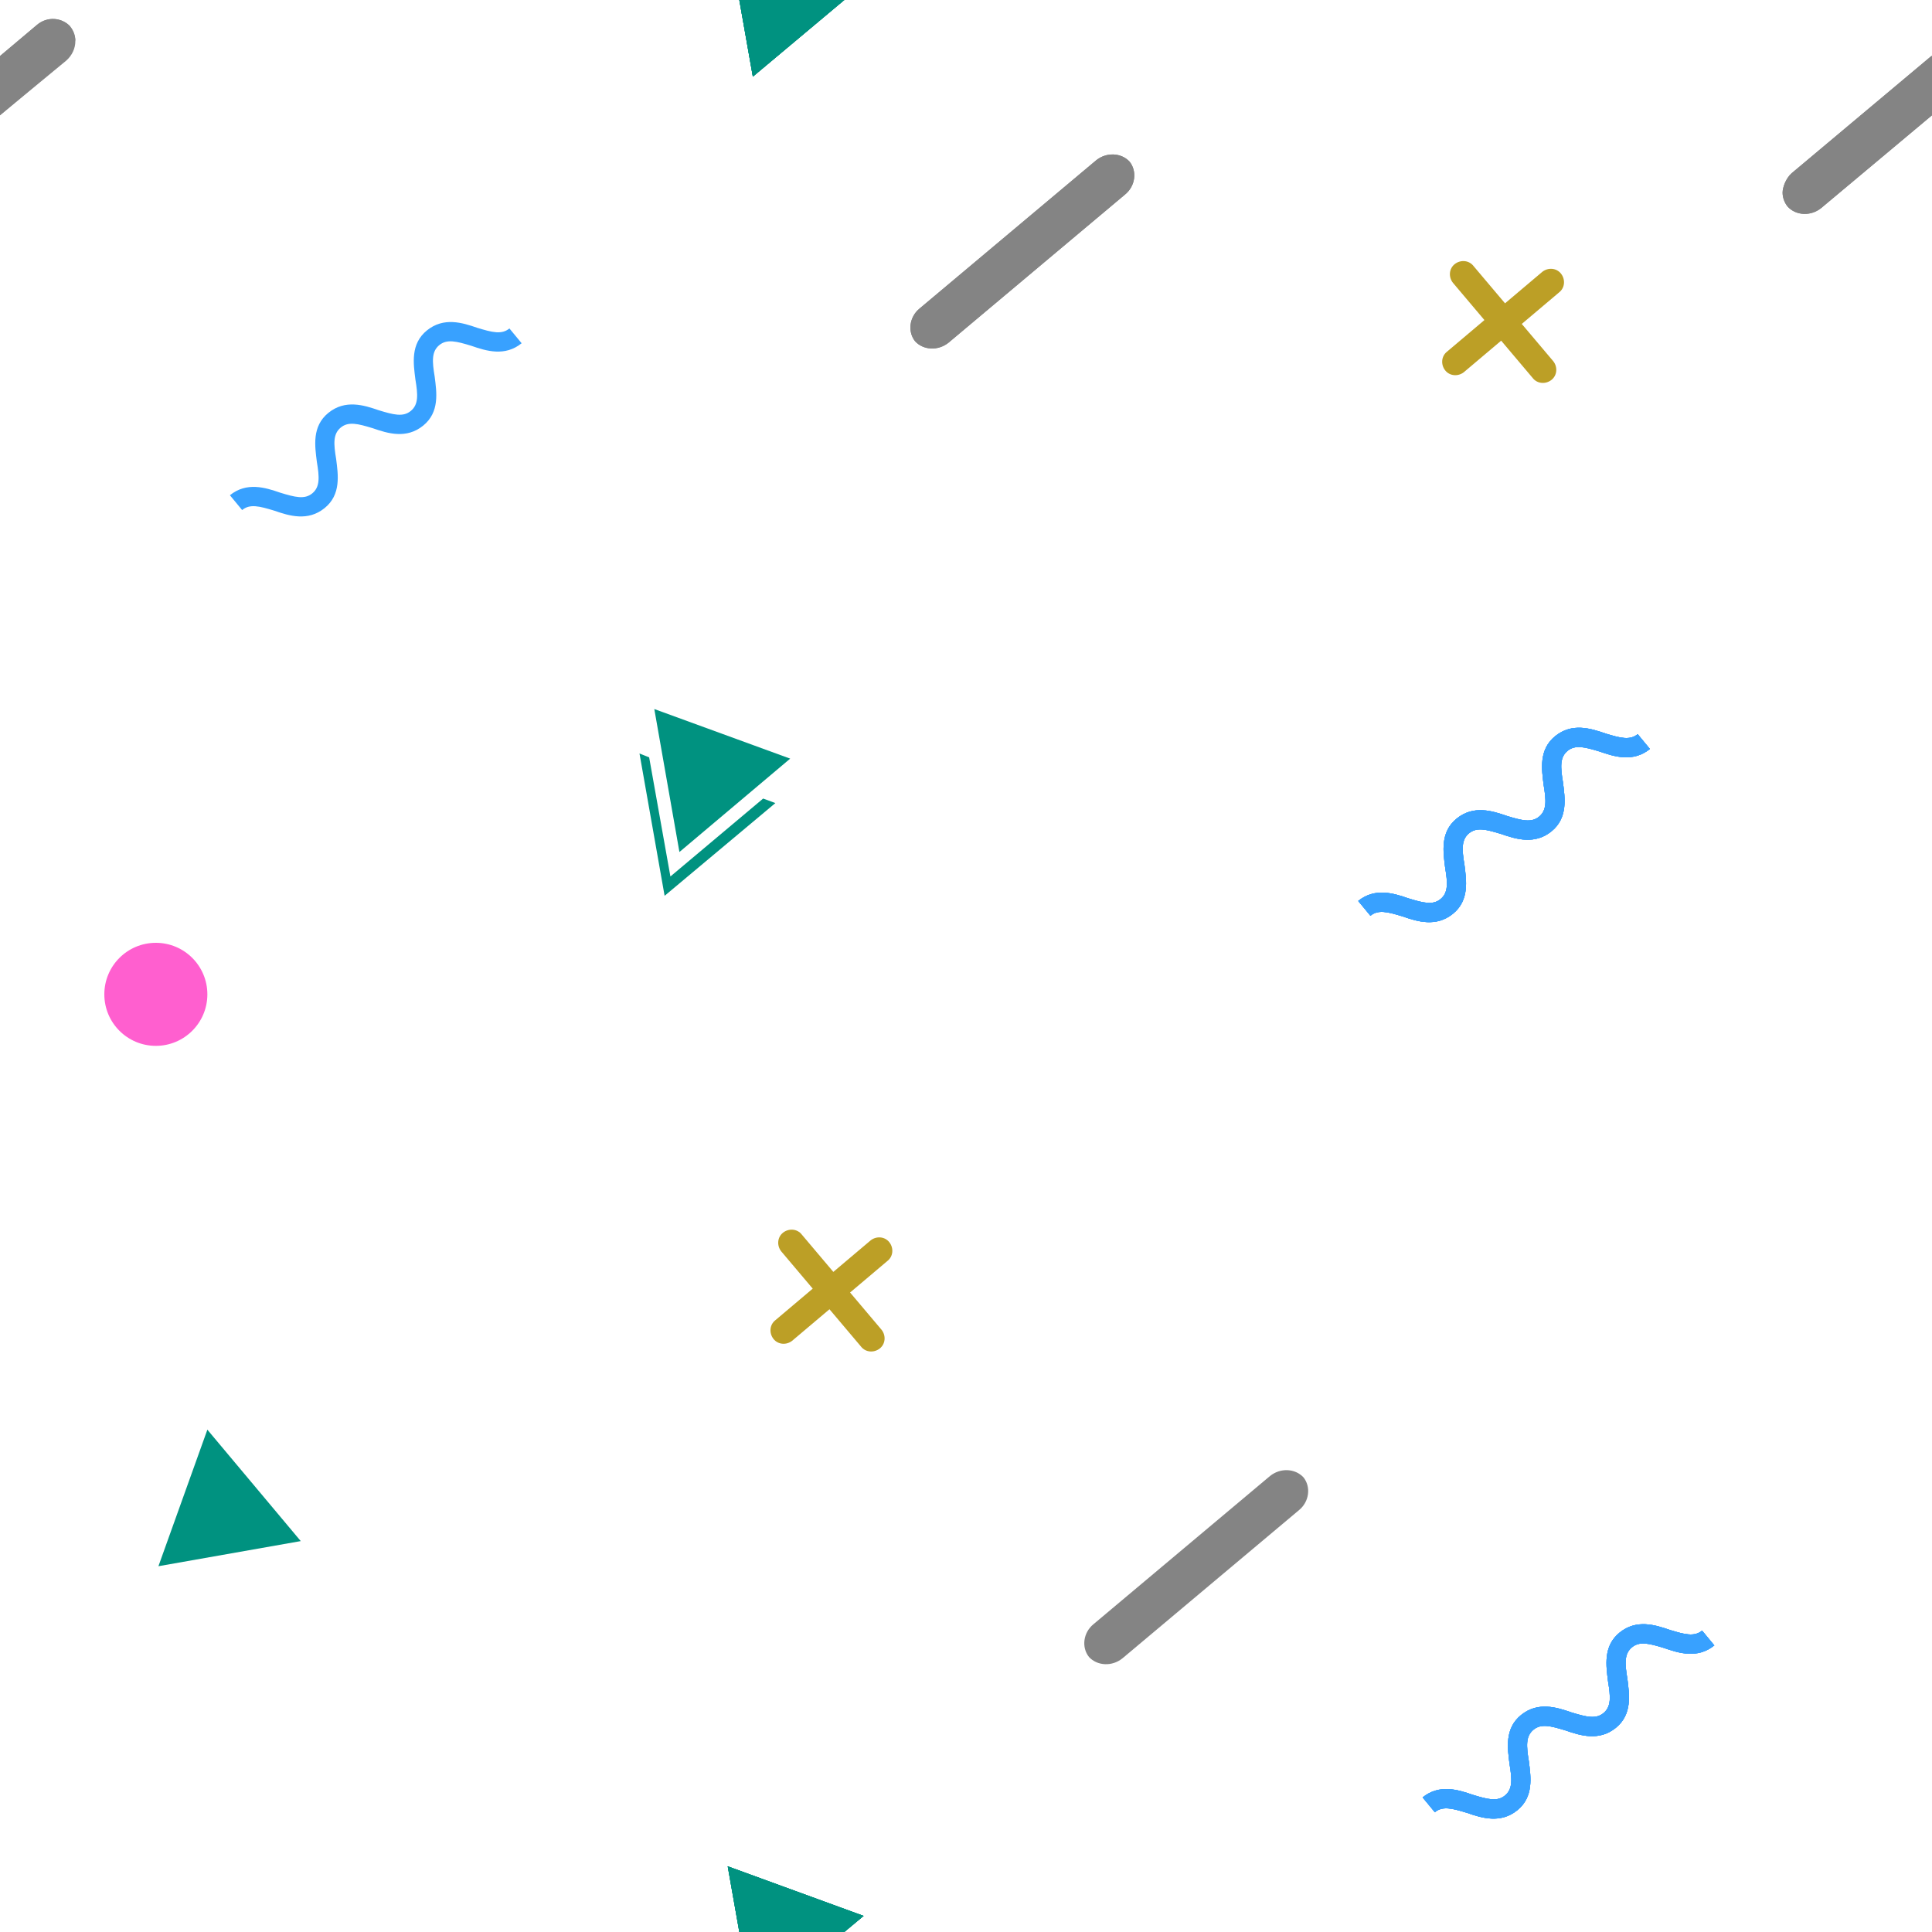
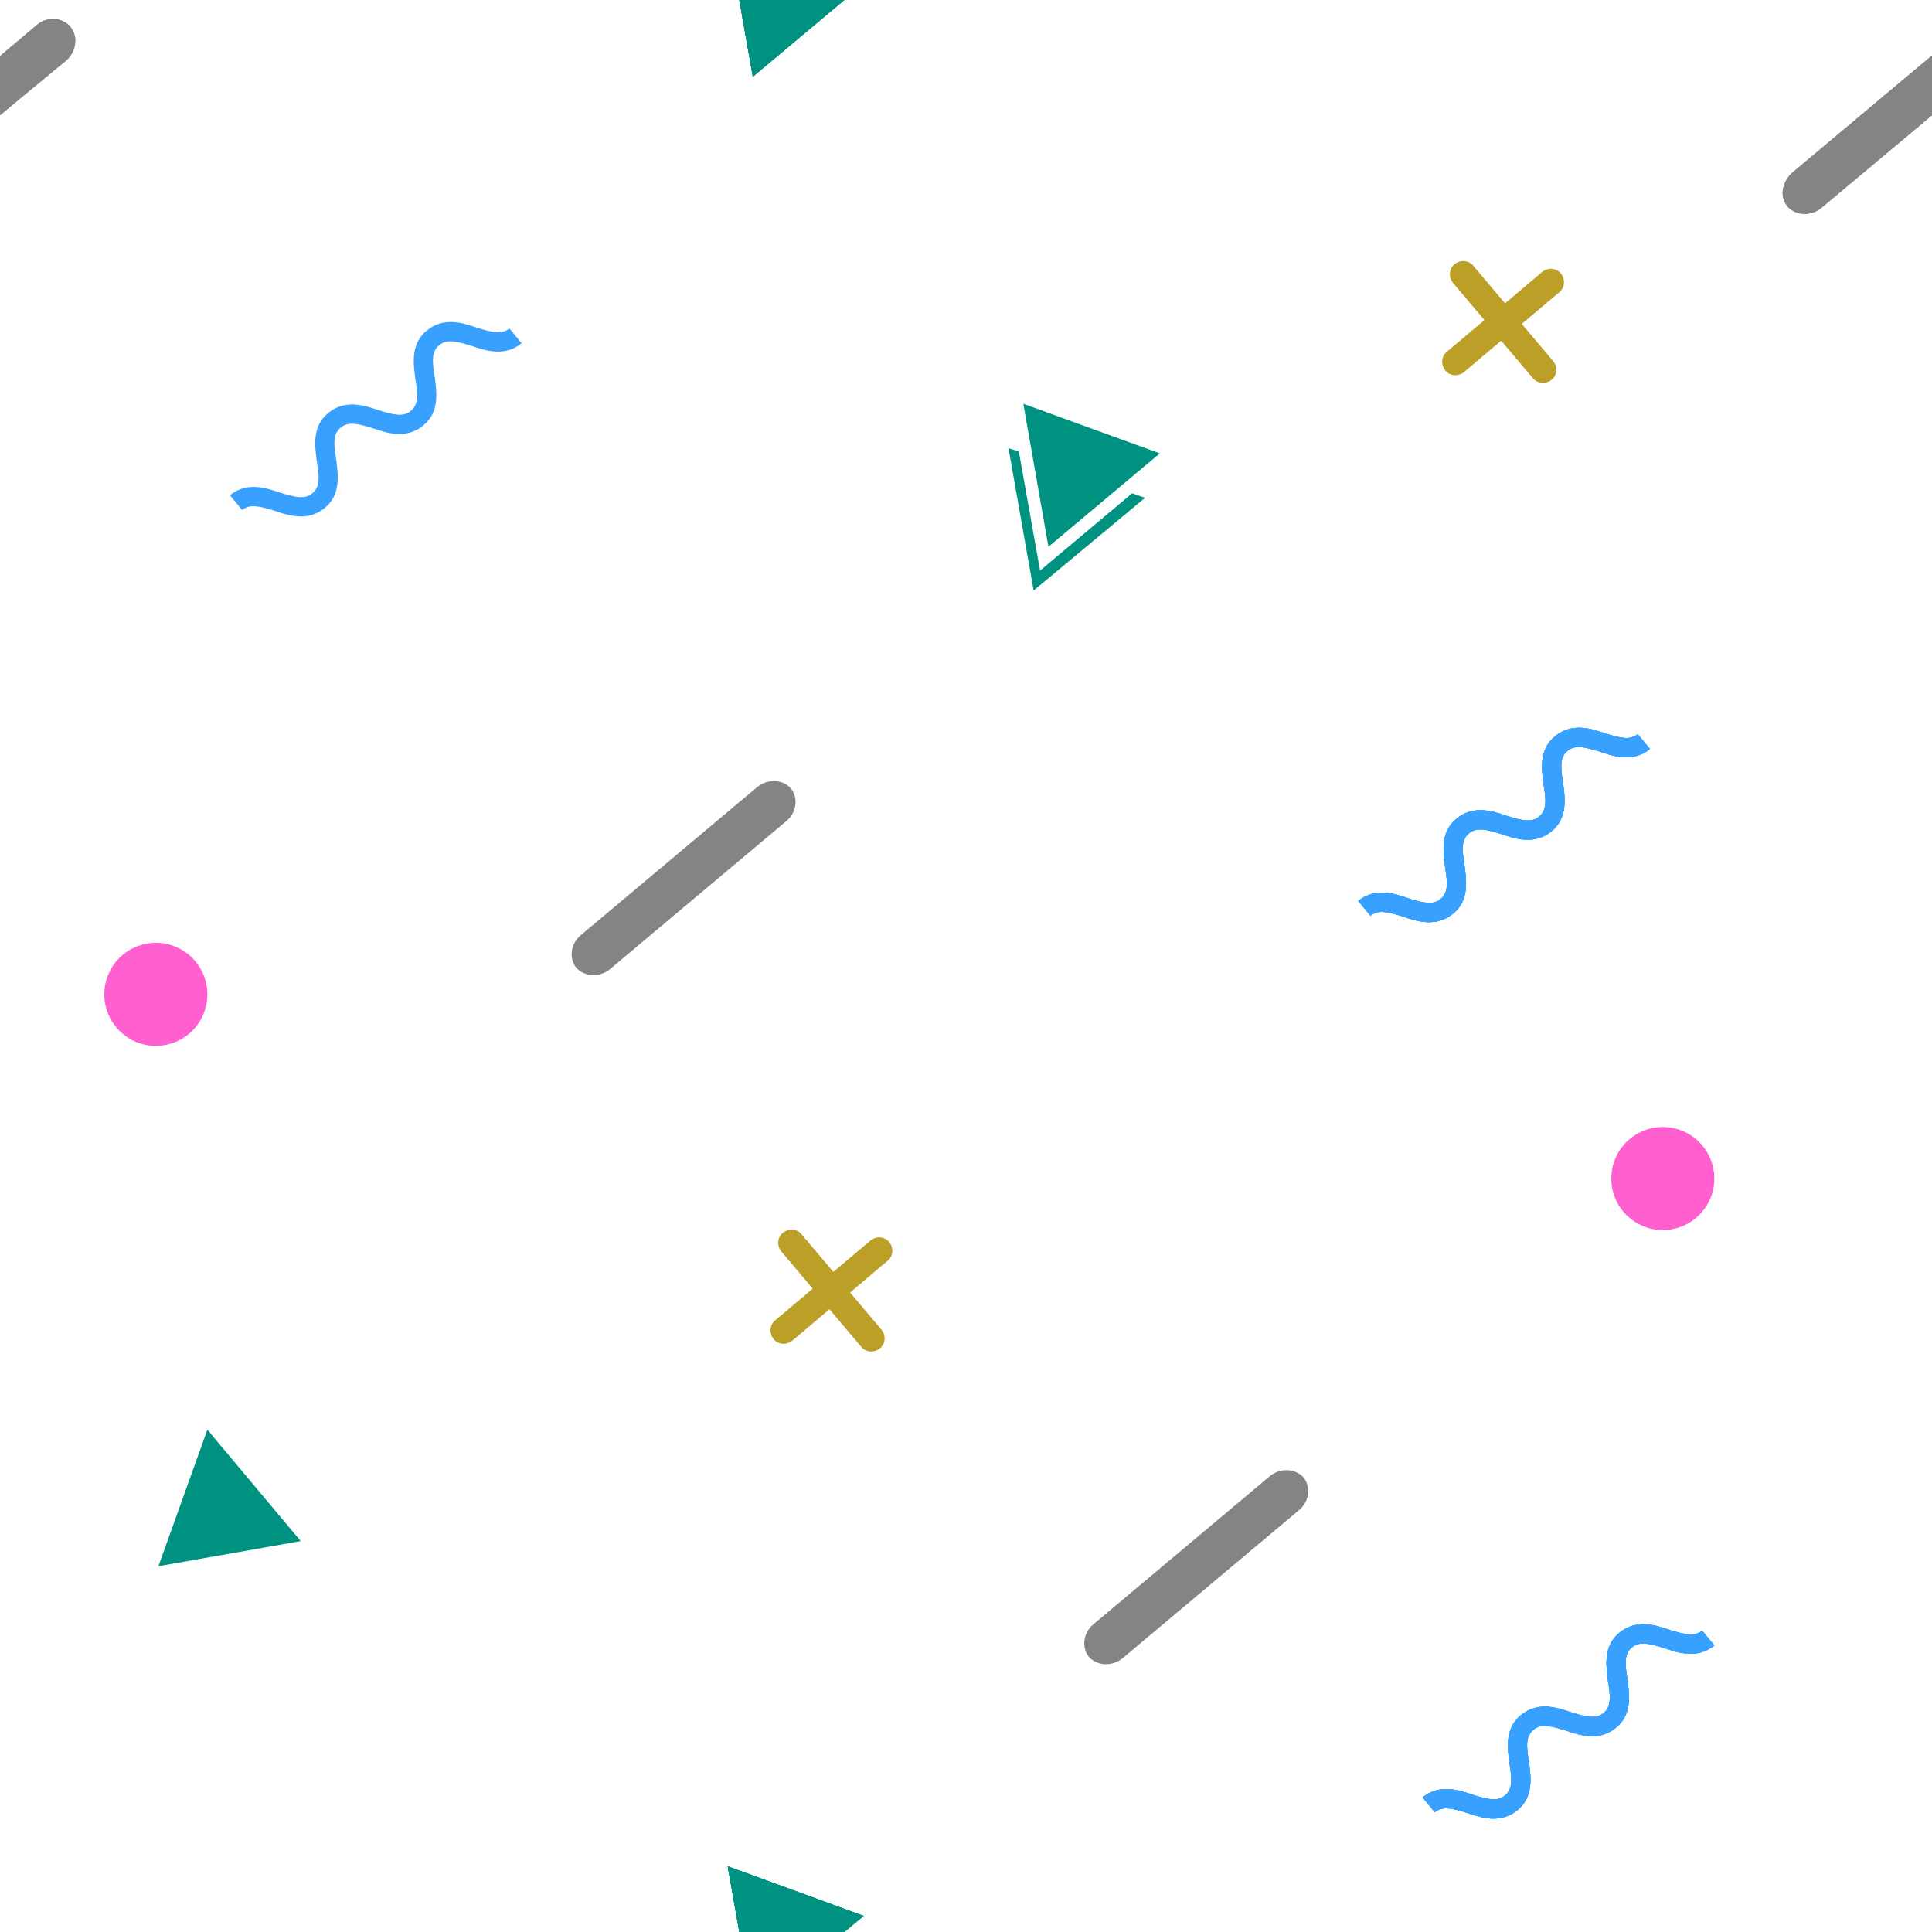
<svg xmlns="http://www.w3.org/2000/svg" id="_x34_0deg" version="1.1" viewBox="0 0 300 300">
  <defs>
    <style>
      .st0 {
        fill: #38a1ff;
      }

      .st1 {
        fill: #848484;
      }

      .st2 {
        fill: #009280;
      }

      .st3 {
        fill: #bc9f26;
      }

      .st4 {
        fill: none;
      }

      .st5 {
        fill: #ff5fcf;
      }
    </style>
  </defs>
  <path id="Shape_4" class="st0" d="M256.2,116.3c-2.6,2.1-5.5,1.2-7.8.4-2.3-.7-3.8-1.1-5-.1s-1.1,2.5-.7,4.9c.3,2.4.8,5.5-1.8,7.6s-5.5,1.2-7.8.4c-2.3-.7-3.8-1.1-5-.1s-1.1,2.5-.7,4.9c.3,2.4.8,5.5-1.8,7.6s-5.5,1.2-7.8.4c-2.3-.7-3.8-1.1-5-.1l-1.9-2.3c2.6-2.1,5.5-1.2,7.8-.4,2.3.7,3.8,1.1,5,.1s1.1-2.5.7-4.9c-.3-2.4-.8-5.5,1.8-7.6s5.5-1.2,7.8-.4c2.3.7,3.8,1.1,5,.1s1.1-2.5.7-4.9c-.3-2.4-.8-5.5,1.8-7.6s5.5-1.2,7.8-.4c2.3.7,3.8,1.1,5,.1l1.9,2.3Z" />
  <polygon class="st2" points="131.1 0 116.9 11.9 114.8 0 131.1 0" />
-   <path id="Shape_5" class="st1" d="M174.7,30.2l-27.4,23c-1.6,1.3-3.9,1.2-5.2-.2h0c-1.2-1.5-.9-3.8.7-5.1l27.4-23c1.6-1.3,3.9-1.2,5.2.2h0c1.2,1.5.9,3.8-.7,5.1Z" />
+   <path id="Shape_5" class="st1" d="M122.1,127.5l-27.4,23c-1.6,1.3-3.9,1.2-5.2-.2h0c-1.2-1.5-.9-3.8.7-5.1l27.4-23c1.6-1.3,3.9-1.2,5.2.2h0c1.2,1.5.9,3.8-.7,5.1Z" />
  <path id="Shape_41" data-name="Shape_4" class="st0" d="M256.2,116.3c-2.6,2.1-5.5,1.2-7.8.4-2.3-.7-3.8-1.1-5-.1s-1.1,2.5-.7,4.9c.3,2.4.8,5.5-1.8,7.6s-5.5,1.2-7.8.4c-2.3-.7-3.8-1.1-5-.1s-1.1,2.5-.7,4.9c.3,2.4.8,5.5-1.8,7.6s-5.5,1.2-7.8.4c-2.3-.7-3.8-1.1-5-.1l-1.9-2.3c2.6-2.1,5.5-1.2,7.8-.4,2.3.7,3.8,1.1,5,.1s1.1-2.5.7-4.9c-.3-2.4-.8-5.5,1.8-7.6s5.5-1.2,7.8-.4c2.3.7,3.8,1.1,5,.1s1.1-2.5.7-4.9c-.3-2.4-.8-5.5,1.8-7.6s5.5-1.2,7.8-.4c2.3.7,3.8,1.1,5,.1l1.9,2.3Z" />
  <polygon class="st2" points="131.1 0 116.9 11.9 114.8 0 131.1 0" />
  <path id="Shape_42" data-name="Shape_4" class="st0" d="M81,53.3c-2.6,2.1-5.5,1.2-7.8.4-2.3-.7-3.8-1.1-5-.1s-1.1,2.5-.7,4.9c.3,2.4.8,5.5-1.8,7.6s-5.5,1.2-7.8.4c-2.3-.7-3.8-1.1-5-.1s-1.1,2.5-.7,4.9c.3,2.4.8,5.5-1.8,7.6s-5.5,1.2-7.8.4c-2.3-.7-3.8-1.1-5-.1l-1.9-2.3c2.6-2.1,5.5-1.2,7.8-.4,2.3.7,3.8,1.1,5,.1s1.1-2.5.7-4.9c-.3-2.4-.8-5.5,1.8-7.6s5.5-1.2,7.8-.4c2.3.7,3.8,1.1,5,.1s1.1-2.5.7-4.9c-.3-2.4-.8-5.5,1.8-7.6s5.5-1.2,7.8-.4c2.3.7,3.8,1.1,5,.1l1.9,2.3Z" />
  <path id="Shape_43" data-name="Shape_4" class="st0" d="M266.2,255.5c-2.6,2.1-5.5,1.2-7.8.4-2.3-.7-3.8-1.1-5-.1s-1.1,2.5-.7,4.9c.3,2.4.8,5.5-1.8,7.6s-5.5,1.2-7.8.4c-2.3-.7-3.8-1.1-5-.1s-1.1,2.5-.7,4.9c.3,2.4.8,5.5-1.8,7.6s-5.5,1.2-7.8.4c-2.3-.7-3.8-1.1-5-.1l-1.9-2.3c2.6-2.1,5.5-1.2,7.8-.4,2.3.7,3.8,1.1,5,.1s1.1-2.5.7-4.9c-.3-2.4-.8-5.5,1.8-7.6s5.5-1.2,7.8-.4c2.3.7,3.8,1.1,5,.1s1.1-2.5.7-4.9c-.3-2.4-.8-5.5,1.8-7.6s5.5-1.2,7.8-.4c2.3.7,3.8,1.1,5,.1l1.9,2.3Z" />
  <path id="Shape_44" data-name="Shape_4" class="st0" d="M256.2,116.3c-2.6,2.1-5.5,1.2-7.8.4-2.3-.7-3.8-1.1-5-.1s-1.1,2.5-.7,4.9c.3,2.4.8,5.5-1.8,7.6s-5.5,1.2-7.8.4c-2.3-.7-3.8-1.1-5-.1s-1.1,2.5-.7,4.9c.3,2.4.8,5.5-1.8,7.6s-5.5,1.2-7.8.4c-2.3-.7-3.8-1.1-5-.1l-1.9-2.3c2.6-2.1,5.5-1.2,7.8-.4,2.3.7,3.8,1.1,5,.1s1.1-2.5.7-4.9c-.3-2.4-.8-5.5,1.8-7.6s5.5-1.2,7.8-.4c2.3.7,3.8,1.1,5,.1s1.1-2.5.7-4.9c-.3-2.4-.8-5.5,1.8-7.6s5.5-1.2,7.8-.4c2.3.7,3.8,1.1,5,.1l1.9,2.3Z" />
  <polygon class="st2" points="131.1 0 116.9 11.9 114.8 0 131.1 0" />
-   <path id="Shape_51" data-name="Shape_5" class="st1" d="M174.7,30.2l-27.4,23c-1.6,1.3-3.9,1.2-5.2-.2h0c-1.2-1.5-.9-3.8.7-5.1l27.4-23c1.6-1.3,3.9-1.2,5.2.2h0c1.2,1.5.9,3.8-.7,5.1Z" />
  <path class="st1" d="M11.6,6.3c0,1.1-.5,2.2-1.4,3L0,17.9v-9.2L5.7,3.9c1.6-1.4,3.9-1.2,5.2.2.5.6.8,1.4.8,2.2Z" />
  <path class="st1" d="M300,8.7v9.2l-17.2,14.4c-1.6,1.3-3.9,1.2-5.2-.2-.5-.6-.8-1.4-.8-2.2s.5-2.2,1.4-3l21.7-18.2Z" />
  <circle class="st5" cx="24.2" cy="154.4" r="8" />
+   <circle class="st5" cx="258.2" cy="183" r="8" />
  <path class="st3" d="M135.2,192.6l-5.8,4.9-4.9-5.8c-.7-.9-2-1-2.9-.3s-1,2-.3,2.9l4.9,5.8-5.8,4.9c-.9.7-1,2-.3,2.9s2,1,2.9.3l5.8-4.9,4.9,5.8c.7.9,2,1,2.9.3s1-2,.3-2.9l-4.9-5.8,5.8-4.9c.9-.7,1-2,.3-2.9s-2-1-2.9-.3Z" />
  <path class="st3" d="M239.5,42.2l-5.8,4.9-4.9-5.8c-.7-.9-2-1-2.9-.3s-1,2-.3,2.9l4.9,5.8-5.8,4.9c-.9.7-1,2-.3,2.9s2,1,2.9.3l5.8-4.9,4.9,5.8c.7.9,2,1,2.9.3s1-2,.3-2.9l-4.9-5.8,5.8-4.9c.9-.7,1-2,.3-2.9s-2-1-2.9-.3Z" />
-   <polygon class="st2" points="101.6 110.1 105.5 132.3 122.7 117.8 101.6 110.1" />
-   <polygon class="st2" points="120.4 124.7 103.2 139.1 99.3 117 100.8 117.6 104.1 136.1 118.5 124 120.4 124.7" />
-   <path id="Shape_52" data-name="Shape_5" class="st1" d="M201.7,234.5l-27.4,23c-1.6,1.3-3.9,1.2-5.2-.2h0c-1.2-1.5-.9-3.8.7-5.1l27.4-23c1.6-1.3,3.9-1.2,5.2.2h0c1.2,1.5.9,3.8-.7,5.1Z" />
+   <polygon class="st2" points="158.9 62.7 162.8 84.9 180.1 70.4 158.9 62.7" />
+   <polygon class="st2" points="177.8 77.3 160.5 91.7 156.6 69.6 158.2 70.1 161.5 88.6 175.8 76.6 177.8 77.3" />
+   <path id="Shape_51" data-name="Shape_5" class="st1" d="M201.7,234.5l-27.4,23c-1.6,1.3-3.9,1.2-5.2-.2h0c-1.2-1.5-.9-3.8.7-5.1l27.4-23c1.6-1.3,3.9-1.2,5.2.2h0c1.2,1.5.9,3.8-.7,5.1Z" />
  <path id="Shape_45" data-name="Shape_4" class="st0" d="M256.2,116.3c-2.6,2.1-5.5,1.2-7.8.4-2.3-.7-3.8-1.1-5-.1s-1.1,2.5-.7,4.9c.3,2.4.8,5.5-1.8,7.6s-5.5,1.2-7.8.4c-2.3-.7-3.8-1.1-5-.1s-1.1,2.5-.7,4.9c.3,2.4.8,5.5-1.8,7.6s-5.5,1.2-7.8.4c-2.3-.7-3.8-1.1-5-.1l-1.9-2.3c2.6-2.1,5.5-1.2,7.8-.4,2.3.7,3.8,1.1,5,.1s1.1-2.5.7-4.9c-.3-2.4-.8-5.5,1.8-7.6s5.5-1.2,7.8-.4c2.3.7,3.8,1.1,5,.1s1.1-2.5.7-4.9c-.3-2.4-.8-5.5,1.8-7.6s5.5-1.2,7.8-.4c2.3.7,3.8,1.1,5,.1l1.9,2.3Z" />
  <polygon class="st2" points="131.1 0 116.9 11.9 114.8 0 131.1 0" />
  <polygon class="st2" points="134.1 297.5 131.1 300 114.8 300 113 289.8 134.1 297.5" />
  <polygon class="st2" points="134.1 297.5 131.1 300 114.8 300 113 289.8 134.1 297.5" />
  <polygon class="st2" points="134.1 297.5 131.1 300 114.8 300 113 289.8 134.1 297.5" />
  <polygon class="st2" points="134.1 297.5 131.1 300 114.8 300 113 289.8 134.1 297.5" />
  <polygon id="Shape_2" class="st2" points="24.6 243.2 46.7 239.3 32.2 222 24.6 243.2" />
  <path id="Shape_46" data-name="Shape_4" class="st0" d="M266.2,255.5c-2.6,2.1-5.5,1.2-7.8.4-2.3-.7-3.8-1.1-5-.1s-1.1,2.5-.7,4.9c.3,2.4.8,5.5-1.8,7.6s-5.5,1.2-7.8.4c-2.3-.7-3.8-1.1-5-.1s-1.1,2.5-.7,4.9c.3,2.4.8,5.5-1.8,7.6s-5.5,1.2-7.8.4c-2.3-.7-3.8-1.1-5-.1l-1.9-2.3c2.6-2.1,5.5-1.2,7.8-.4,2.3.7,3.8,1.1,5,.1s1.1-2.5.7-4.9c-.3-2.4-.8-5.5,1.8-7.6s5.5-1.2,7.8-.4c2.3.7,3.8,1.1,5,.1s1.1-2.5.7-4.9c-.3-2.4-.8-5.5,1.8-7.6s5.5-1.2,7.8-.4c2.3.7,3.8,1.1,5,.1l1.9,2.3Z" />
  <path id="Shape_47" data-name="Shape_4" class="st0" d="M266.2,255.5c-2.6,2.1-5.5,1.2-7.8.4-2.3-.7-3.8-1.1-5-.1s-1.1,2.5-.7,4.9c.3,2.4.8,5.5-1.8,7.6s-5.5,1.2-7.8.4c-2.3-.7-3.8-1.1-5-.1s-1.1,2.5-.7,4.9c.3,2.4.8,5.5-1.8,7.6s-5.5,1.2-7.8.4c-2.3-.7-3.8-1.1-5-.1l-1.9-2.3c2.6-2.1,5.5-1.2,7.8-.4,2.3.7,3.8,1.1,5,.1s1.1-2.5.7-4.9c-.3-2.4-.8-5.5,1.8-7.6s5.5-1.2,7.8-.4c2.3.7,3.8,1.1,5,.1s1.1-2.5.7-4.9c-.3-2.4-.8-5.5,1.8-7.6s5.5-1.2,7.8-.4c2.3.7,3.8,1.1,5,.1l1.9,2.3Z" />
  <path id="Shape_48" data-name="Shape_4" class="st0" d="M266.2,255.5c-2.6,2.1-5.5,1.2-7.8.4-2.3-.7-3.8-1.1-5-.1s-1.1,2.5-.7,4.9c.3,2.4.8,5.5-1.8,7.6s-5.5,1.2-7.8.4c-2.3-.7-3.8-1.1-5-.1s-1.1,2.5-.7,4.9c.3,2.4.8,5.5-1.8,7.6s-5.5,1.2-7.8.4c-2.3-.7-3.8-1.1-5-.1l-1.9-2.3c2.6-2.1,5.5-1.2,7.8-.4,2.3.7,3.8,1.1,5,.1s1.1-2.5.7-4.9c-.3-2.4-.8-5.5,1.8-7.6s5.5-1.2,7.8-.4c2.3.7,3.8,1.1,5,.1s1.1-2.5.7-4.9c-.3-2.4-.8-5.5,1.8-7.6s5.5-1.2,7.8-.4c2.3.7,3.8,1.1,5,.1l1.9,2.3Z" />
  <path class="st4" d="M10.9,4.2c.5.6.8,1.4.8,2.2,0,1.1-.5,2.2-1.4,3L0,17.9v-9.2L5.7,3.9c1.6-1.4,3.9-1.2,5.2.2Z" />
  <path class="st4" d="M300,8.7v9.2l-17.2,14.4c-1.6,1.3-3.9,1.2-5.2-.2-.5-.6-.8-1.4-.8-2.2s.5-2.2,1.4-3l21.7-18.2Z" />
  <path class="st1" d="M10.9,4.2c.5.6.8,1.4.8,2.2,0,1.1-.5,2.2-1.4,3L0,17.9v-9.2L5.7,3.9c1.6-1.4,3.9-1.2,5.2.2Z" />
  <path class="st1" d="M300,8.7v9.2l-17.2,14.4c-1.6,1.3-3.9,1.2-5.2-.2-.5-.6-.8-1.4-.8-2.2s.5-2.2,1.4-3l21.7-18.2Z" />
</svg>
